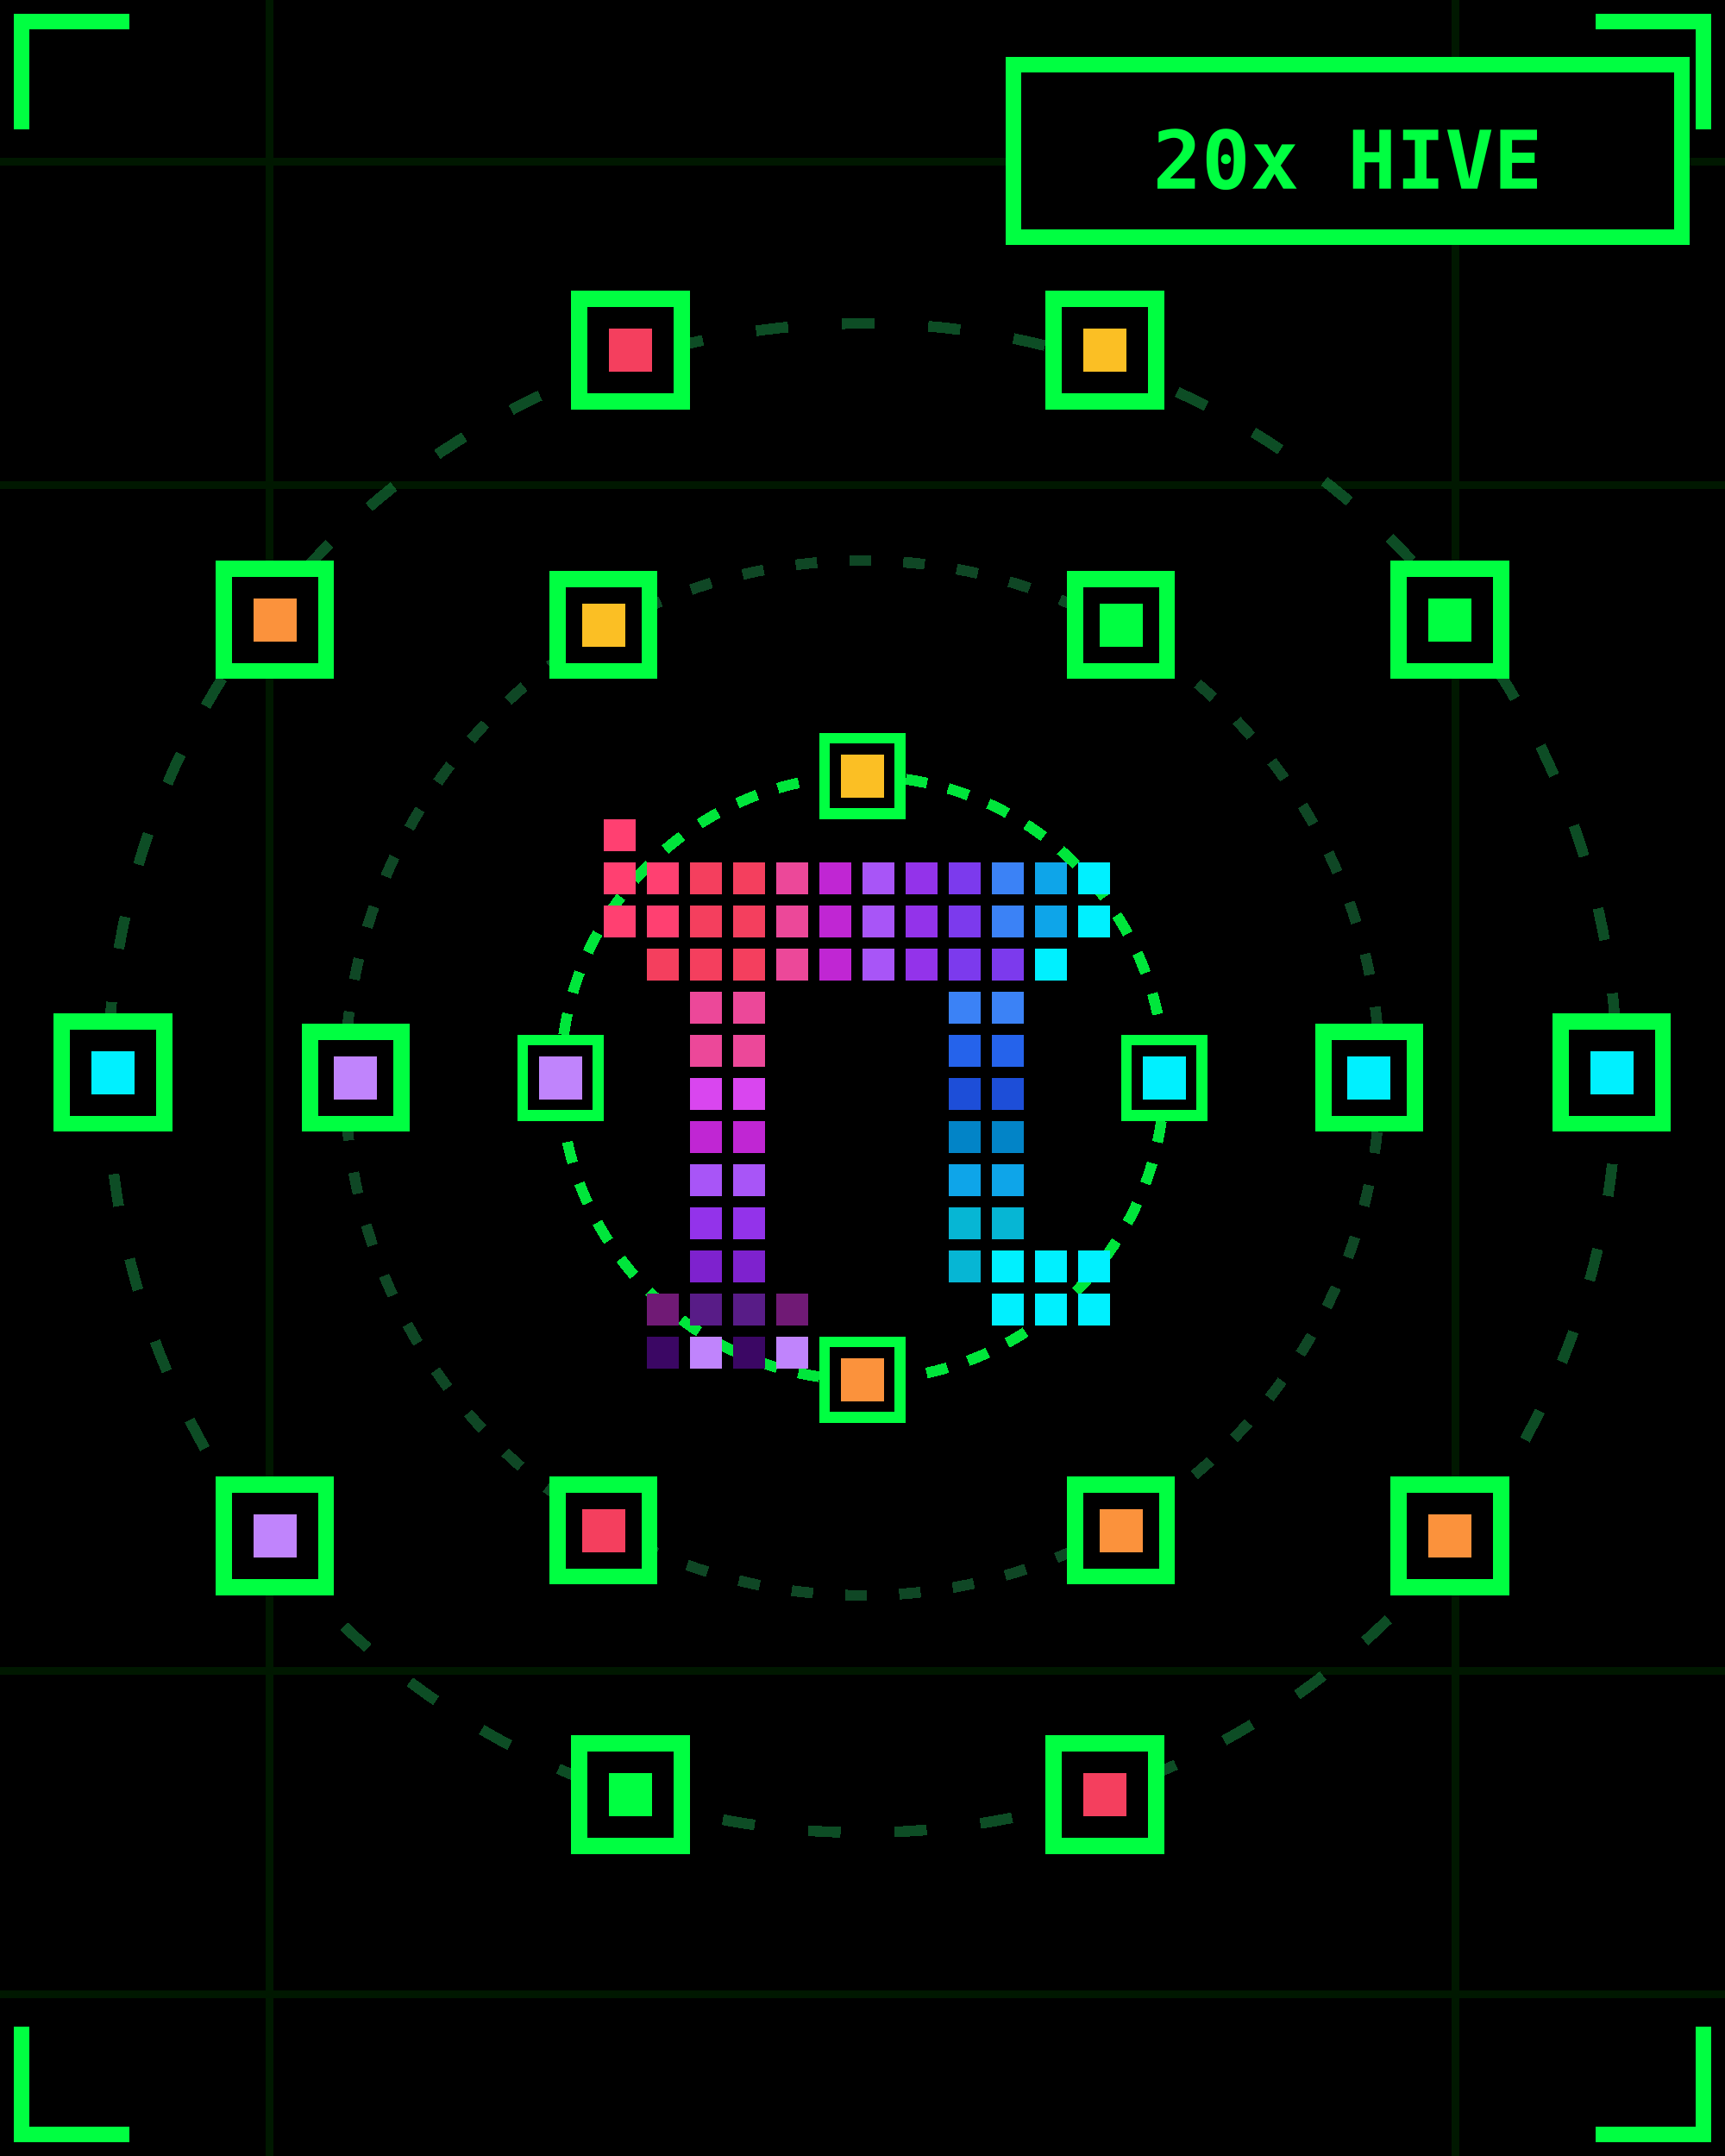
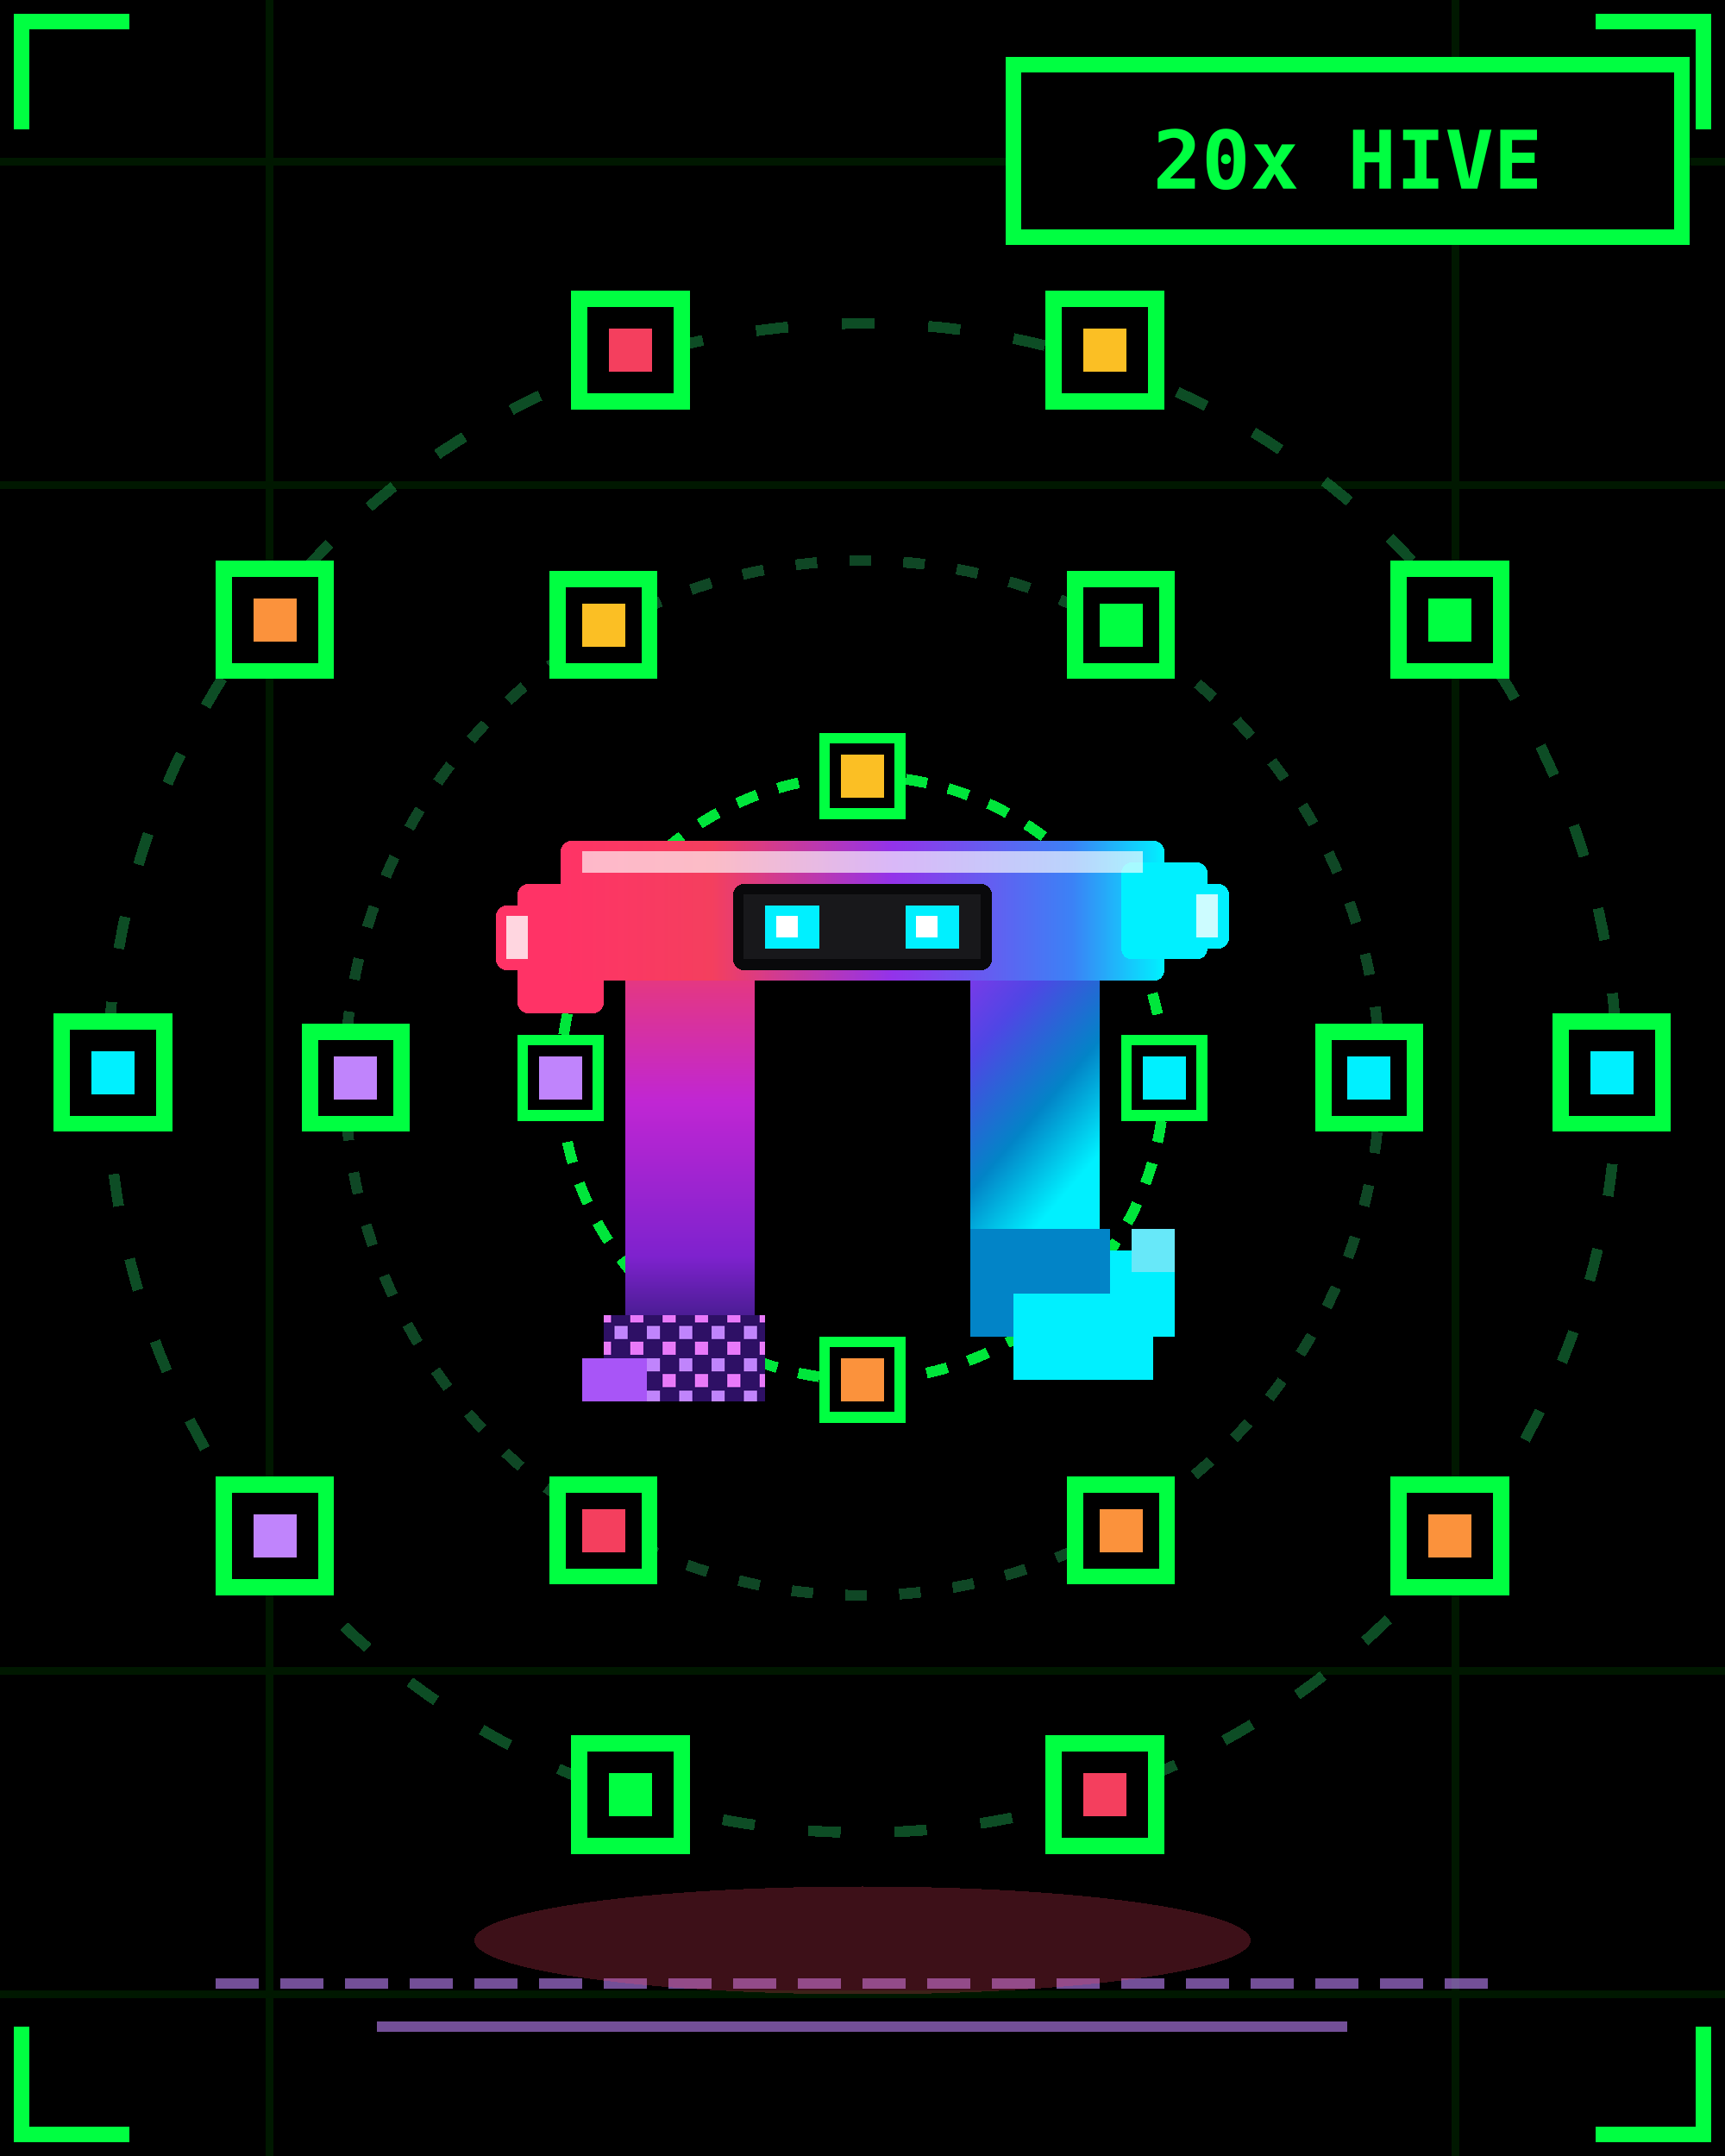
<svg xmlns="http://www.w3.org/2000/svg" viewBox="0 0 160 200" width="100%" height="100%" preserveAspectRatio="none" shape-rendering="crispEdges">
  <defs>
-     <pattern id="piHalftone" x="0" y="0" width="4" height="4" patternUnits="userSpaceOnUse">
-       <rect width="4" height="4" fill="#180b2c" />
-       <rect x="0" y="0" width="2" height="2" fill="#c084fc" />
-       <rect x="2" y="2" width="2" height="2" fill="#c084fc" />
+     <linearGradient id="piCrossbarGrad" x1="0%" y1="0%" x2="100%" y2="0%">
+       <stop offset="0%" stop-color="#ff3366" />
+       <stop offset="25%" stop-color="#f43f5e" />
+       <stop offset="55%" stop-color="#9333ea" />
+       <stop offset="85%" stop-color="#3b82f6" />
+       <stop offset="100%" stop-color="#00f0ff" />
+     </linearGradient>
+     <linearGradient id="piLeftLegGrad" x1="0%" y1="0%" x2="0%" y2="100%">
+       <stop offset="0%" stop-color="#f43f5e" />
+       <stop offset="45%" stop-color="#c026d3" />
+       <stop offset="85%" stop-color="#7e22ce" />
+       <stop offset="100%" stop-color="#4c1d95" />
+     </linearGradient>
+     <linearGradient id="piRightLegGrad" x1="0%" y1="0%" x2="50%" y2="100%">
+       <stop offset="0%" stop-color="#9333ea" />
+       <stop offset="35%" stop-color="#4f46e5" />
+       <stop offset="70%" stop-color="#0284c7" />
+       <stop offset="100%" stop-color="#00f0ff" />
+     </linearGradient>
+     <pattern id="piHalftone" x="0" y="0" width="3" height="3" patternUnits="userSpaceOnUse">
+       <rect width="3" height="3" fill="#2e1065" />
+       <rect x="0" y="0" width="1.2" height="1.2" fill="#c084fc" />
+       <rect x="1.5" y="1.5" width="1.2" height="1.2" fill="#e879f9" />
    </pattern>
  </defs>
  <style>
    @keyframes vortexRing1 { 0% { transform: rotate(0deg); } 100% { transform: rotate(360deg); } }
    @keyframes vortexRing2 { 0% { transform: rotate(360deg); } 100% { transform: rotate(0deg); } }
    @keyframes vortexRing3 { 0% { transform: rotate(0deg); } 100% { transform: rotate(360deg); } }
    @keyframes levitateCenter { 0%, 100% { transform: translateY(0px); } 50% { transform: translateY(-4px); } }
    .ring-1 { animation: vortexRing1 8s steps(8) infinite; transform-origin: 80px 100px; }
    .ring-2 { animation: vortexRing2 12s steps(10) infinite; transform-origin: 80px 100px; }
    .ring-3 { animation: vortexRing3 16s steps(14) infinite; transform-origin: 80px 100px; }
    .pip-commander { animation: levitateCenter 1.8s steps(2) infinite; transform-origin: 80px 100px; }
  </style>
  <rect width="160" height="200" fill="#000000" />
  <g stroke="#003b00" stroke-width="0.75" opacity="0.4">
    <line x1="0" y1="15" x2="160" y2="15" />
    <line x1="0" y1="45" x2="160" y2="45" />
    <line x1="0" y1="155" x2="160" y2="155" />
    <line x1="0" y1="185" x2="160" y2="185" />
    <line x1="25" y1="0" x2="25" y2="200" />
    <line x1="135" y1="0" x2="135" y2="200" />
  </g>
  <g stroke="#00ff41" stroke-width="1.5" fill="none">
    <path d="M2,12 L2,2 L12,2" />
    <path d="M158,12 L158,2 L148,2" />
    <path d="M2,188 L2,198 L12,198" />
    <path d="M158,188 L158,198 L148,198" />
  </g>
  <g transform="translate(94, 6)">
    <rect width="62" height="16" fill="#000000" stroke="#00ff41" stroke-width="1.5" />
    <text x="31" y="11.5" font-family="'Fira Code', monospace" font-size="7.5" font-weight="900" fill="#00ff41" text-anchor="middle">20x HIVE</text>
  </g>
+   <g opacity="0.6" stroke="#c084fc" stroke-width="1">
+     <line x1="20" y1="184" x2="140" y2="184" stroke-dasharray="4,2" />
+     <line x1="35" y1="188" x2="125" y2="188" />
+   </g>
+   <ellipse cx="80" cy="180" rx="36" ry="5" fill="#f43f5e" opacity="0.25" />
  <g class="ring-3">
    <circle cx="80" cy="100" r="70" fill="none" stroke="#15803d" stroke-width="1" stroke-dasharray="3,5" opacity="0.6" />
    <g transform="translate(144, 94)">
      <rect width="11" height="11" fill="#00ff41" />
      <rect x="1.5" y="1.5" width="8" height="8" fill="#000" />
      <rect x="3.5" y="3.5" width="4" height="4" fill="#00f0ff" />
    </g>
    <g transform="translate(129, 137)">
      <rect width="11" height="11" fill="#00ff41" />
      <rect x="1.5" y="1.5" width="8" height="8" fill="#000" />
      <rect x="3.5" y="3.5" width="4" height="4" fill="#fb923c" />
    </g>
    <g transform="translate(97, 161)">
      <rect width="11" height="11" fill="#00ff41" />
      <rect x="1.5" y="1.5" width="8" height="8" fill="#000" />
      <rect x="3.5" y="3.5" width="4" height="4" fill="#f43f5e" />
    </g>
    <g transform="translate(53, 161)">
      <rect width="11" height="11" fill="#00ff41" />
      <rect x="1.5" y="1.5" width="8" height="8" fill="#000" />
      <rect x="3.5" y="3.5" width="4" height="4" fill="#00ff41" />
    </g>
    <g transform="translate(20, 137)">
      <rect width="11" height="11" fill="#00ff41" />
      <rect x="1.5" y="1.5" width="8" height="8" fill="#000" />
      <rect x="3.5" y="3.5" width="4" height="4" fill="#c084fc" />
    </g>
    <g transform="translate(5, 94)">
      <rect width="11" height="11" fill="#00ff41" />
      <rect x="1.5" y="1.5" width="8" height="8" fill="#000" />
      <rect x="3.5" y="3.5" width="4" height="4" fill="#00f0ff" />
    </g>
    <g transform="translate(20, 52)">
      <rect width="11" height="11" fill="#00ff41" />
      <rect x="1.5" y="1.5" width="8" height="8" fill="#000" />
      <rect x="3.5" y="3.5" width="4" height="4" fill="#fb923c" />
    </g>
    <g transform="translate(53, 27)">
      <rect width="11" height="11" fill="#00ff41" />
      <rect x="1.5" y="1.5" width="8" height="8" fill="#000" />
      <rect x="3.5" y="3.5" width="4" height="4" fill="#f43f5e" />
    </g>
    <g transform="translate(97, 27)">
      <rect width="11" height="11" fill="#00ff41" />
      <rect x="1.5" y="1.5" width="8" height="8" fill="#000" />
      <rect x="3.5" y="3.5" width="4" height="4" fill="#fbbf24" />
    </g>
    <g transform="translate(129, 52)">
      <rect width="11" height="11" fill="#00ff41" />
      <rect x="1.5" y="1.5" width="8" height="8" fill="#000" />
      <rect x="3.5" y="3.5" width="4" height="4" fill="#00ff41" />
    </g>
  </g>
  <g class="ring-2">
    <circle cx="80" cy="100" r="48" fill="none" stroke="#166534" stroke-width="1" stroke-dasharray="2,3" opacity="0.7" />
    <g transform="translate(122, 95)">
      <rect width="10" height="10" fill="#00ff41" />
      <rect x="1.5" y="1.5" width="7" height="7" fill="#000" />
      <rect x="3" y="3" width="4" height="4" fill="#00f0ff" />
    </g>
    <g transform="translate(99, 137)">
      <rect width="10" height="10" fill="#00ff41" />
      <rect x="1.5" y="1.5" width="7" height="7" fill="#000" />
      <rect x="3" y="3" width="4" height="4" fill="#fb923c" />
    </g>
    <g transform="translate(51, 137)">
      <rect width="10" height="10" fill="#00ff41" />
      <rect x="1.5" y="1.5" width="7" height="7" fill="#000" />
      <rect x="3" y="3" width="4" height="4" fill="#f43f5e" />
    </g>
    <g transform="translate(28, 95)">
      <rect width="10" height="10" fill="#00ff41" />
      <rect x="1.5" y="1.5" width="7" height="7" fill="#000" />
      <rect x="3" y="3" width="4" height="4" fill="#c084fc" />
    </g>
    <g transform="translate(51, 53)">
      <rect width="10" height="10" fill="#00ff41" />
      <rect x="1.5" y="1.5" width="7" height="7" fill="#000" />
      <rect x="3" y="3" width="4" height="4" fill="#fbbf24" />
    </g>
    <g transform="translate(99, 53)">
      <rect width="10" height="10" fill="#00ff41" />
      <rect x="1.5" y="1.5" width="7" height="7" fill="#000" />
      <rect x="3" y="3" width="4" height="4" fill="#00ff41" />
    </g>
  </g>
  <g class="ring-1">
    <circle cx="80" cy="100" r="28" fill="none" stroke="#00ff41" stroke-width="1" stroke-dasharray="2,2" opacity="0.9" />
    <g transform="translate(104, 96)">
      <rect width="8" height="8" fill="#00ff41" />
      <rect x="1" y="1" width="6" height="6" fill="#000" />
      <rect x="2" y="2" width="4" height="4" fill="#00f0ff" />
    </g>
    <g transform="translate(76, 124)">
      <rect width="8" height="8" fill="#00ff41" />
      <rect x="1" y="1" width="6" height="6" fill="#000" />
      <rect x="2" y="2" width="4" height="4" fill="#fb923c" />
    </g>
    <g transform="translate(48, 96)">
      <rect width="8" height="8" fill="#00ff41" />
      <rect x="1" y="1" width="6" height="6" fill="#000" />
      <rect x="2" y="2" width="4" height="4" fill="#c084fc" />
    </g>
    <g transform="translate(76, 68)">
      <rect width="8" height="8" fill="#00ff41" />
      <rect x="1" y="1" width="6" height="6" fill="#000" />
      <rect x="2" y="2" width="4" height="4" fill="#fbbf24" />
    </g>
  </g>
  <g class="pip-commander">
-     <rect x="56" y="76" width="3" height="3" fill="#ff4071" />
-     <rect x="56" y="80" width="3" height="3" fill="#ff4071" />
-     <rect x="56" y="84" width="3" height="3" fill="#ff4071" />
-     <rect x="60" y="80" width="3" height="3" fill="#ff4071" />
-     <rect x="64" y="80" width="3" height="3" fill="#f43f5e" />
-     <rect x="68" y="80" width="3" height="3" fill="#f43f5e" />
-     <rect x="72" y="80" width="3" height="3" fill="#ec4899" />
-     <rect x="76" y="80" width="3" height="3" fill="#c026d3" />
-     <rect x="80" y="80" width="3" height="3" fill="#a855f7" />
-     <rect x="84" y="80" width="3" height="3" fill="#9333ea" />
-     <rect x="88" y="80" width="3" height="3" fill="#7c3aed" />
-     <rect x="92" y="80" width="3" height="3" fill="#3b82f6" />
-     <rect x="96" y="80" width="3" height="3" fill="#0ea5e9" />
-     <rect x="100" y="80" width="3" height="3" fill="#00f0ff" />
-     <rect x="100" y="84" width="3" height="3" fill="#00f0ff" />
-     <rect x="60" y="84" width="3" height="3" fill="#ff4071" />
-     <rect x="64" y="84" width="3" height="3" fill="#f43f5e" />
-     <rect x="68" y="84" width="3" height="3" fill="#f43f5e" />
-     <rect x="72" y="84" width="3" height="3" fill="#ec4899" />
-     <rect x="76" y="84" width="3" height="3" fill="#c026d3" />
-     <rect x="80" y="84" width="3" height="3" fill="#a855f7" />
-     <rect x="84" y="84" width="3" height="3" fill="#9333ea" />
-     <rect x="88" y="84" width="3" height="3" fill="#7c3aed" />
-     <rect x="92" y="84" width="3" height="3" fill="#3b82f6" />
-     <rect x="96" y="84" width="3" height="3" fill="#0ea5e9" />
-     <rect x="60" y="88" width="3" height="3" fill="#f43f5e" />
-     <rect x="72" y="88" width="3" height="3" fill="#ec4899" />
-     <rect x="76" y="88" width="3" height="3" fill="#c026d3" />
-     <rect x="80" y="88" width="3" height="3" fill="#a855f7" />
-     <rect x="84" y="88" width="3" height="3" fill="#9333ea" />
-     <rect x="96" y="88" width="3" height="3" fill="#00f0ff" />
-     <rect x="64" y="88" width="3" height="3" fill="#f43f5e" />
-     <rect x="68" y="88" width="3" height="3" fill="#f43f5e" />
-     <rect x="64" y="92" width="3" height="3" fill="#ec4899" />
-     <rect x="68" y="92" width="3" height="3" fill="#ec4899" />
-     <rect x="64" y="96" width="3" height="3" fill="#ec4899" />
-     <rect x="68" y="96" width="3" height="3" fill="#ec4899" />
-     <rect x="64" y="100" width="3" height="3" fill="#d946ef" />
-     <rect x="68" y="100" width="3" height="3" fill="#d946ef" />
-     <rect x="64" y="104" width="3" height="3" fill="#c026d3" />
-     <rect x="68" y="104" width="3" height="3" fill="#c026d3" />
-     <rect x="64" y="108" width="3" height="3" fill="#a855f7" />
-     <rect x="68" y="108" width="3" height="3" fill="#a855f7" />
-     <rect x="64" y="112" width="3" height="3" fill="#9333ea" />
-     <rect x="68" y="112" width="3" height="3" fill="#9333ea" />
-     <rect x="64" y="116" width="3" height="3" fill="#7e22ce" />
-     <rect x="68" y="116" width="3" height="3" fill="#7e22ce" />
-     <rect x="60" y="120" width="3" height="3" fill="#701a75" />
-     <rect x="64" y="120" width="3" height="3" fill="#581c87" />
-     <rect x="68" y="120" width="3" height="3" fill="#581c87" />
-     <rect x="72" y="120" width="3" height="3" fill="#701a75" />
-     <rect x="60" y="124" width="3" height="3" fill="#3b0764" />
-     <rect x="64" y="124" width="3" height="3" fill="#c084fc" />
-     <rect x="68" y="124" width="3" height="3" fill="#3b0764" />
-     <rect x="72" y="124" width="3" height="3" fill="#c084fc" />
-     <rect x="88" y="88" width="3" height="3" fill="#7c3aed" />
-     <rect x="92" y="88" width="3" height="3" fill="#7c3aed" />
-     <rect x="88" y="92" width="3" height="3" fill="#3b82f6" />
-     <rect x="92" y="92" width="3" height="3" fill="#3b82f6" />
-     <rect x="88" y="96" width="3" height="3" fill="#2563eb" />
-     <rect x="92" y="96" width="3" height="3" fill="#2563eb" />
-     <rect x="88" y="100" width="3" height="3" fill="#1d4ed8" />
-     <rect x="92" y="100" width="3" height="3" fill="#1d4ed8" />
-     <rect x="88" y="104" width="3" height="3" fill="#0284c7" />
-     <rect x="92" y="104" width="3" height="3" fill="#0284c7" />
-     <rect x="88" y="108" width="3" height="3" fill="#0ea5e9" />
-     <rect x="92" y="108" width="3" height="3" fill="#0ea5e9" />
-     <rect x="88" y="112" width="3" height="3" fill="#06b6d4" />
-     <rect x="92" y="112" width="3" height="3" fill="#06b6d4" />
-     <rect x="88" y="116" width="3" height="3" fill="#06b6d4" />
-     <rect x="92" y="116" width="3" height="3" fill="#00f0ff" />
-     <rect x="96" y="116" width="3" height="3" fill="#00f0ff" />
-     <rect x="92" y="120" width="3" height="3" fill="#00f0ff" />
-     <rect x="96" y="120" width="3" height="3" fill="#00f0ff" />
-     <rect x="100" y="120" width="3" height="3" fill="#00f0ff" />
-     <rect x="100" y="116" width="3" height="3" fill="#00f0ff" />
+     <rect x="58" y="86" width="12" height="36" fill="url(#piLeftLegGrad)" />
+     <rect x="56" y="122" width="15" height="8" fill="url(#piHalftone)" />
+     <rect x="54" y="126" width="6" height="4" fill="#a855f7" />
+     <rect x="90" y="86" width="12" height="28" fill="url(#piRightLegGrad)" />
+     <rect x="90" y="114" width="13" height="10" fill="#0284c7" />
+     <rect x="94" y="120" width="13" height="8" fill="#00f0ff" />
+     <rect x="103" y="116" width="6" height="8" fill="#00f0ff" />
+     <rect x="105" y="114" width="4" height="4" fill="#67e8f9" />
+     <rect x="48" y="82" width="8" height="12" fill="#ff3366" rx="1" />
+     <rect x="52" y="78" width="56" height="13" fill="url(#piCrossbarGrad)" rx="1" />
+     <rect x="104" y="80" width="8" height="9" fill="#00f0ff" rx="1" />
+     <rect x="54" y="79" width="52" height="2" fill="#ffffff" opacity="0.65" />
+     <rect x="68" y="82" width="24" height="8" fill="#09090b" rx="1" />
+     <rect x="69" y="83" width="22" height="6" fill="#18181b" />
+     <rect x="71" y="84" width="5" height="4" fill="#00f0ff" />
+     <rect x="72" y="85" width="2" height="2" fill="#ffffff" />
+     <rect x="84" y="84" width="5" height="4" fill="#00f0ff" />
+     <rect x="85" y="85" width="2" height="2" fill="#ffffff" />
+     <rect x="46" y="84" width="4" height="6" fill="#ff3366" rx="1" />
+     <rect x="47" y="85" width="2" height="4" fill="#ffffff" opacity="0.8" />
+     <rect x="110" y="82" width="4" height="6" fill="#00f0ff" rx="1" />
+     <rect x="111" y="83" width="2" height="4" fill="#ffffff" opacity="0.8" />
  </g>
</svg>
